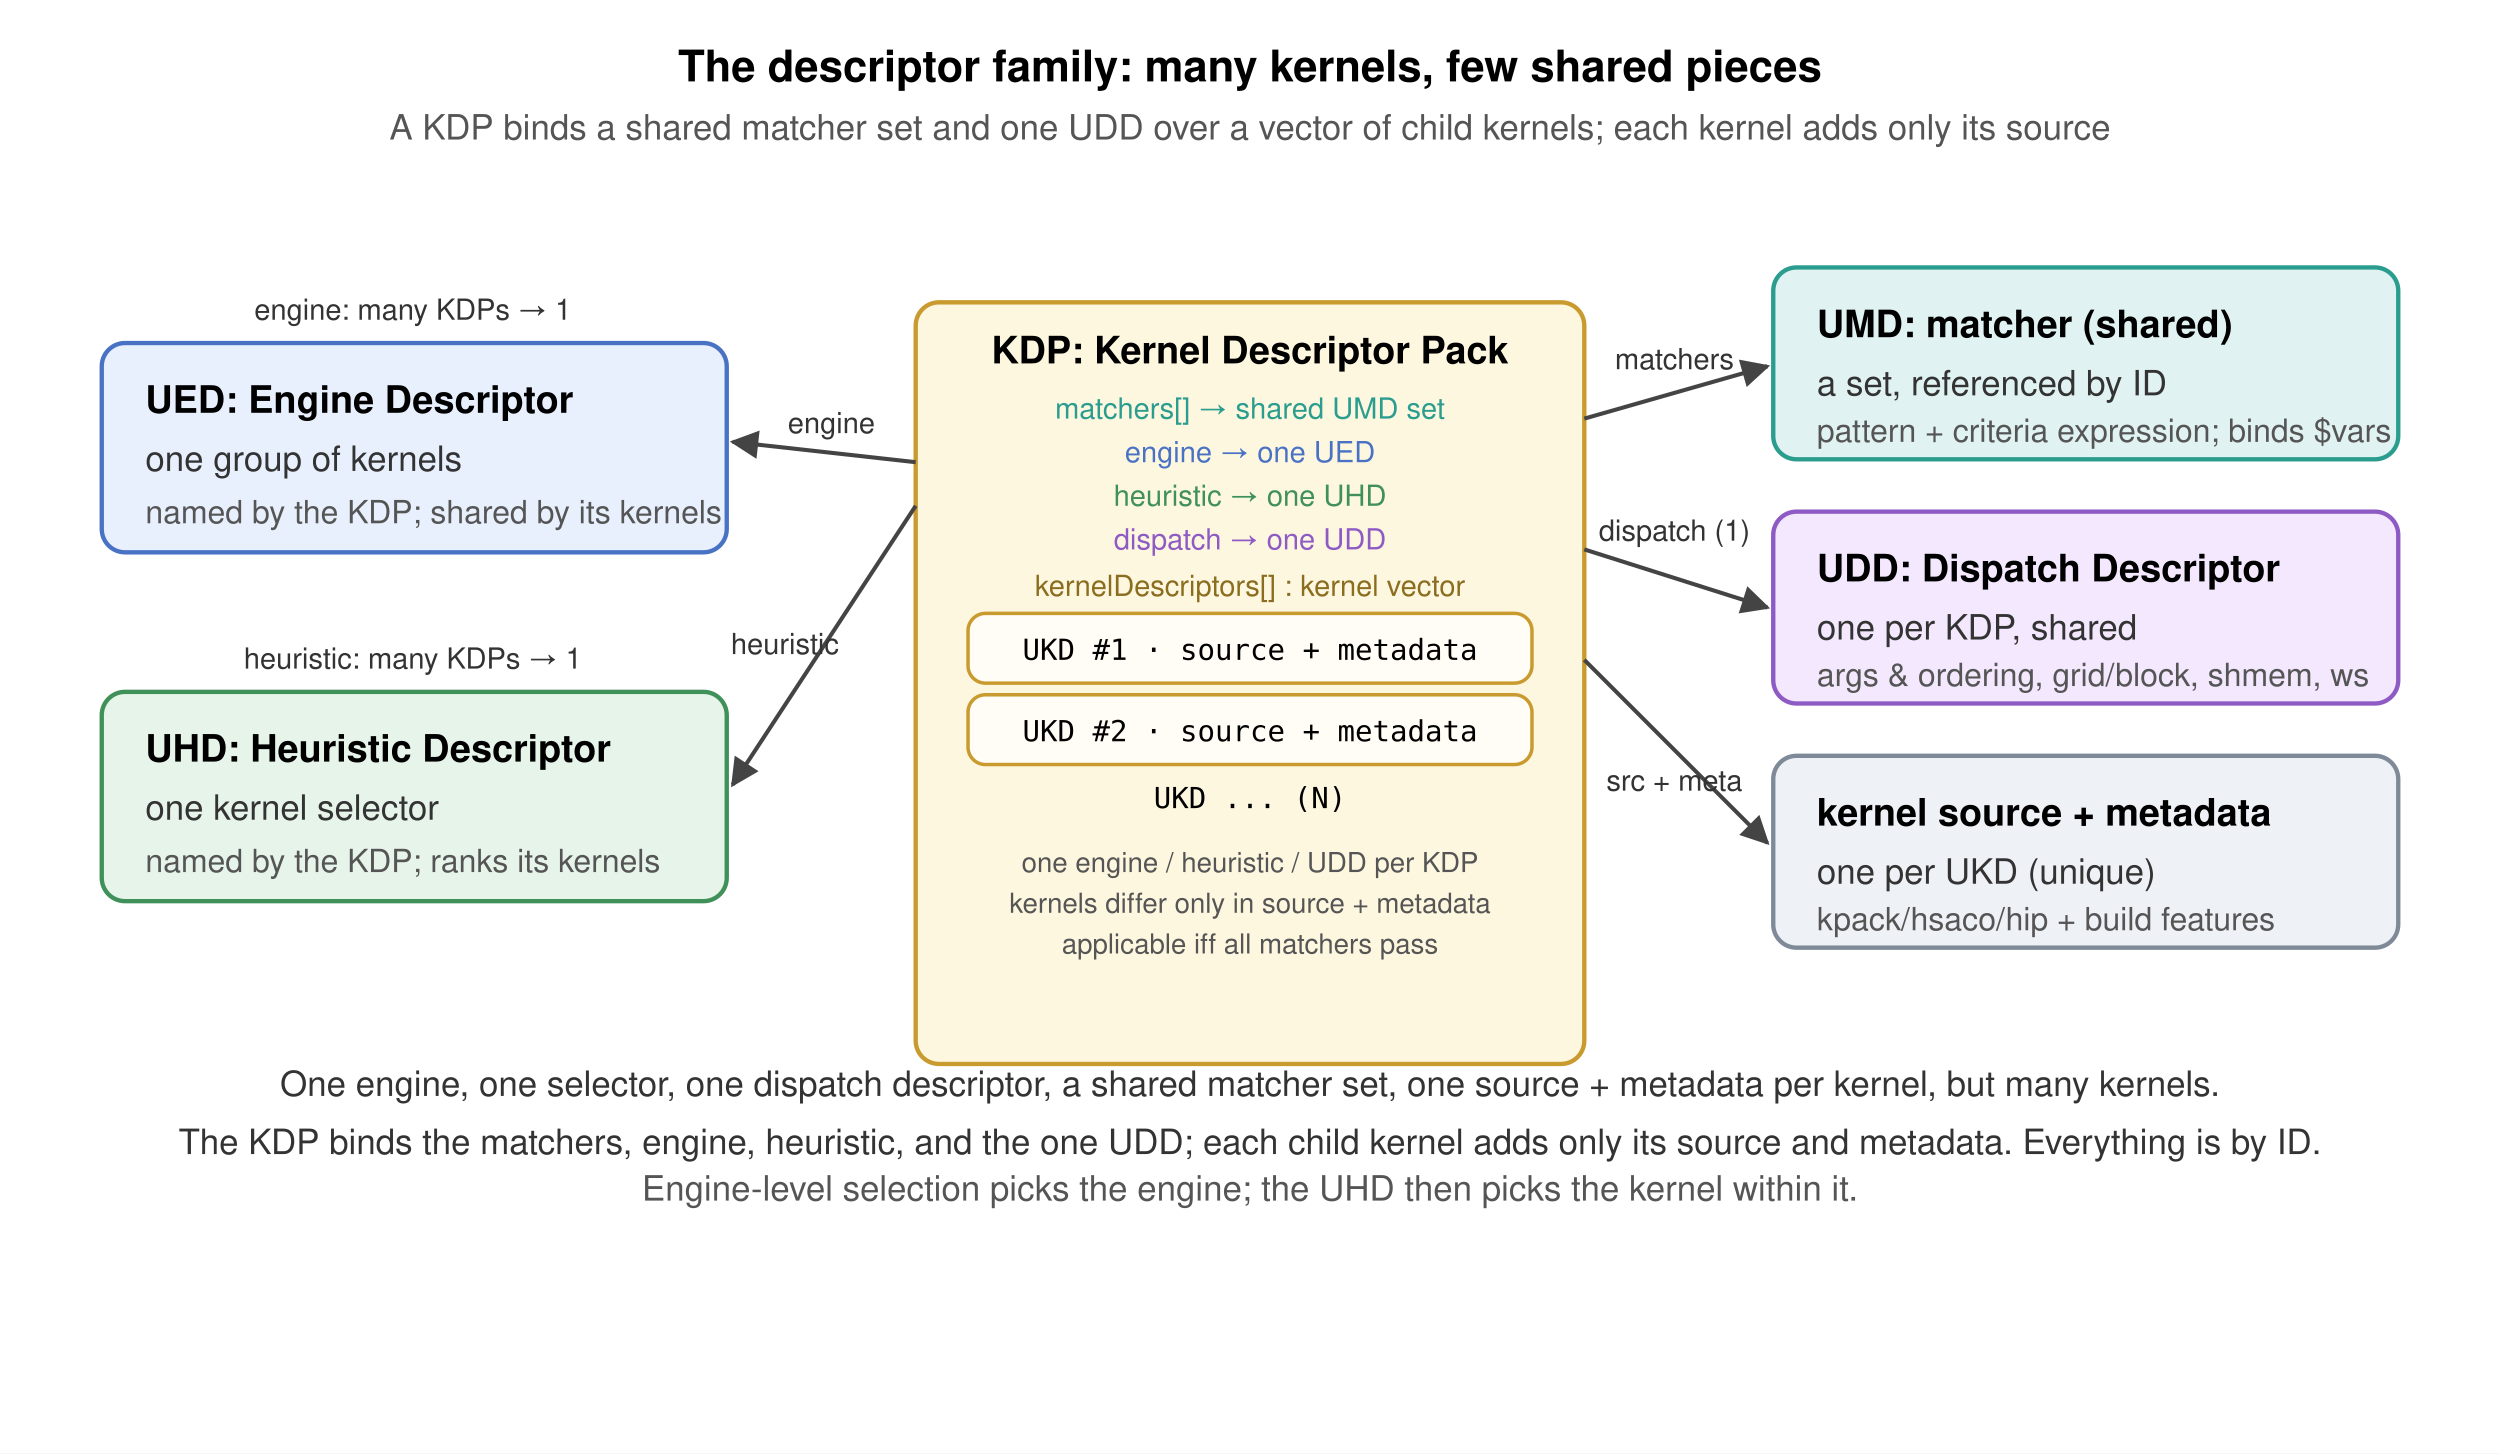
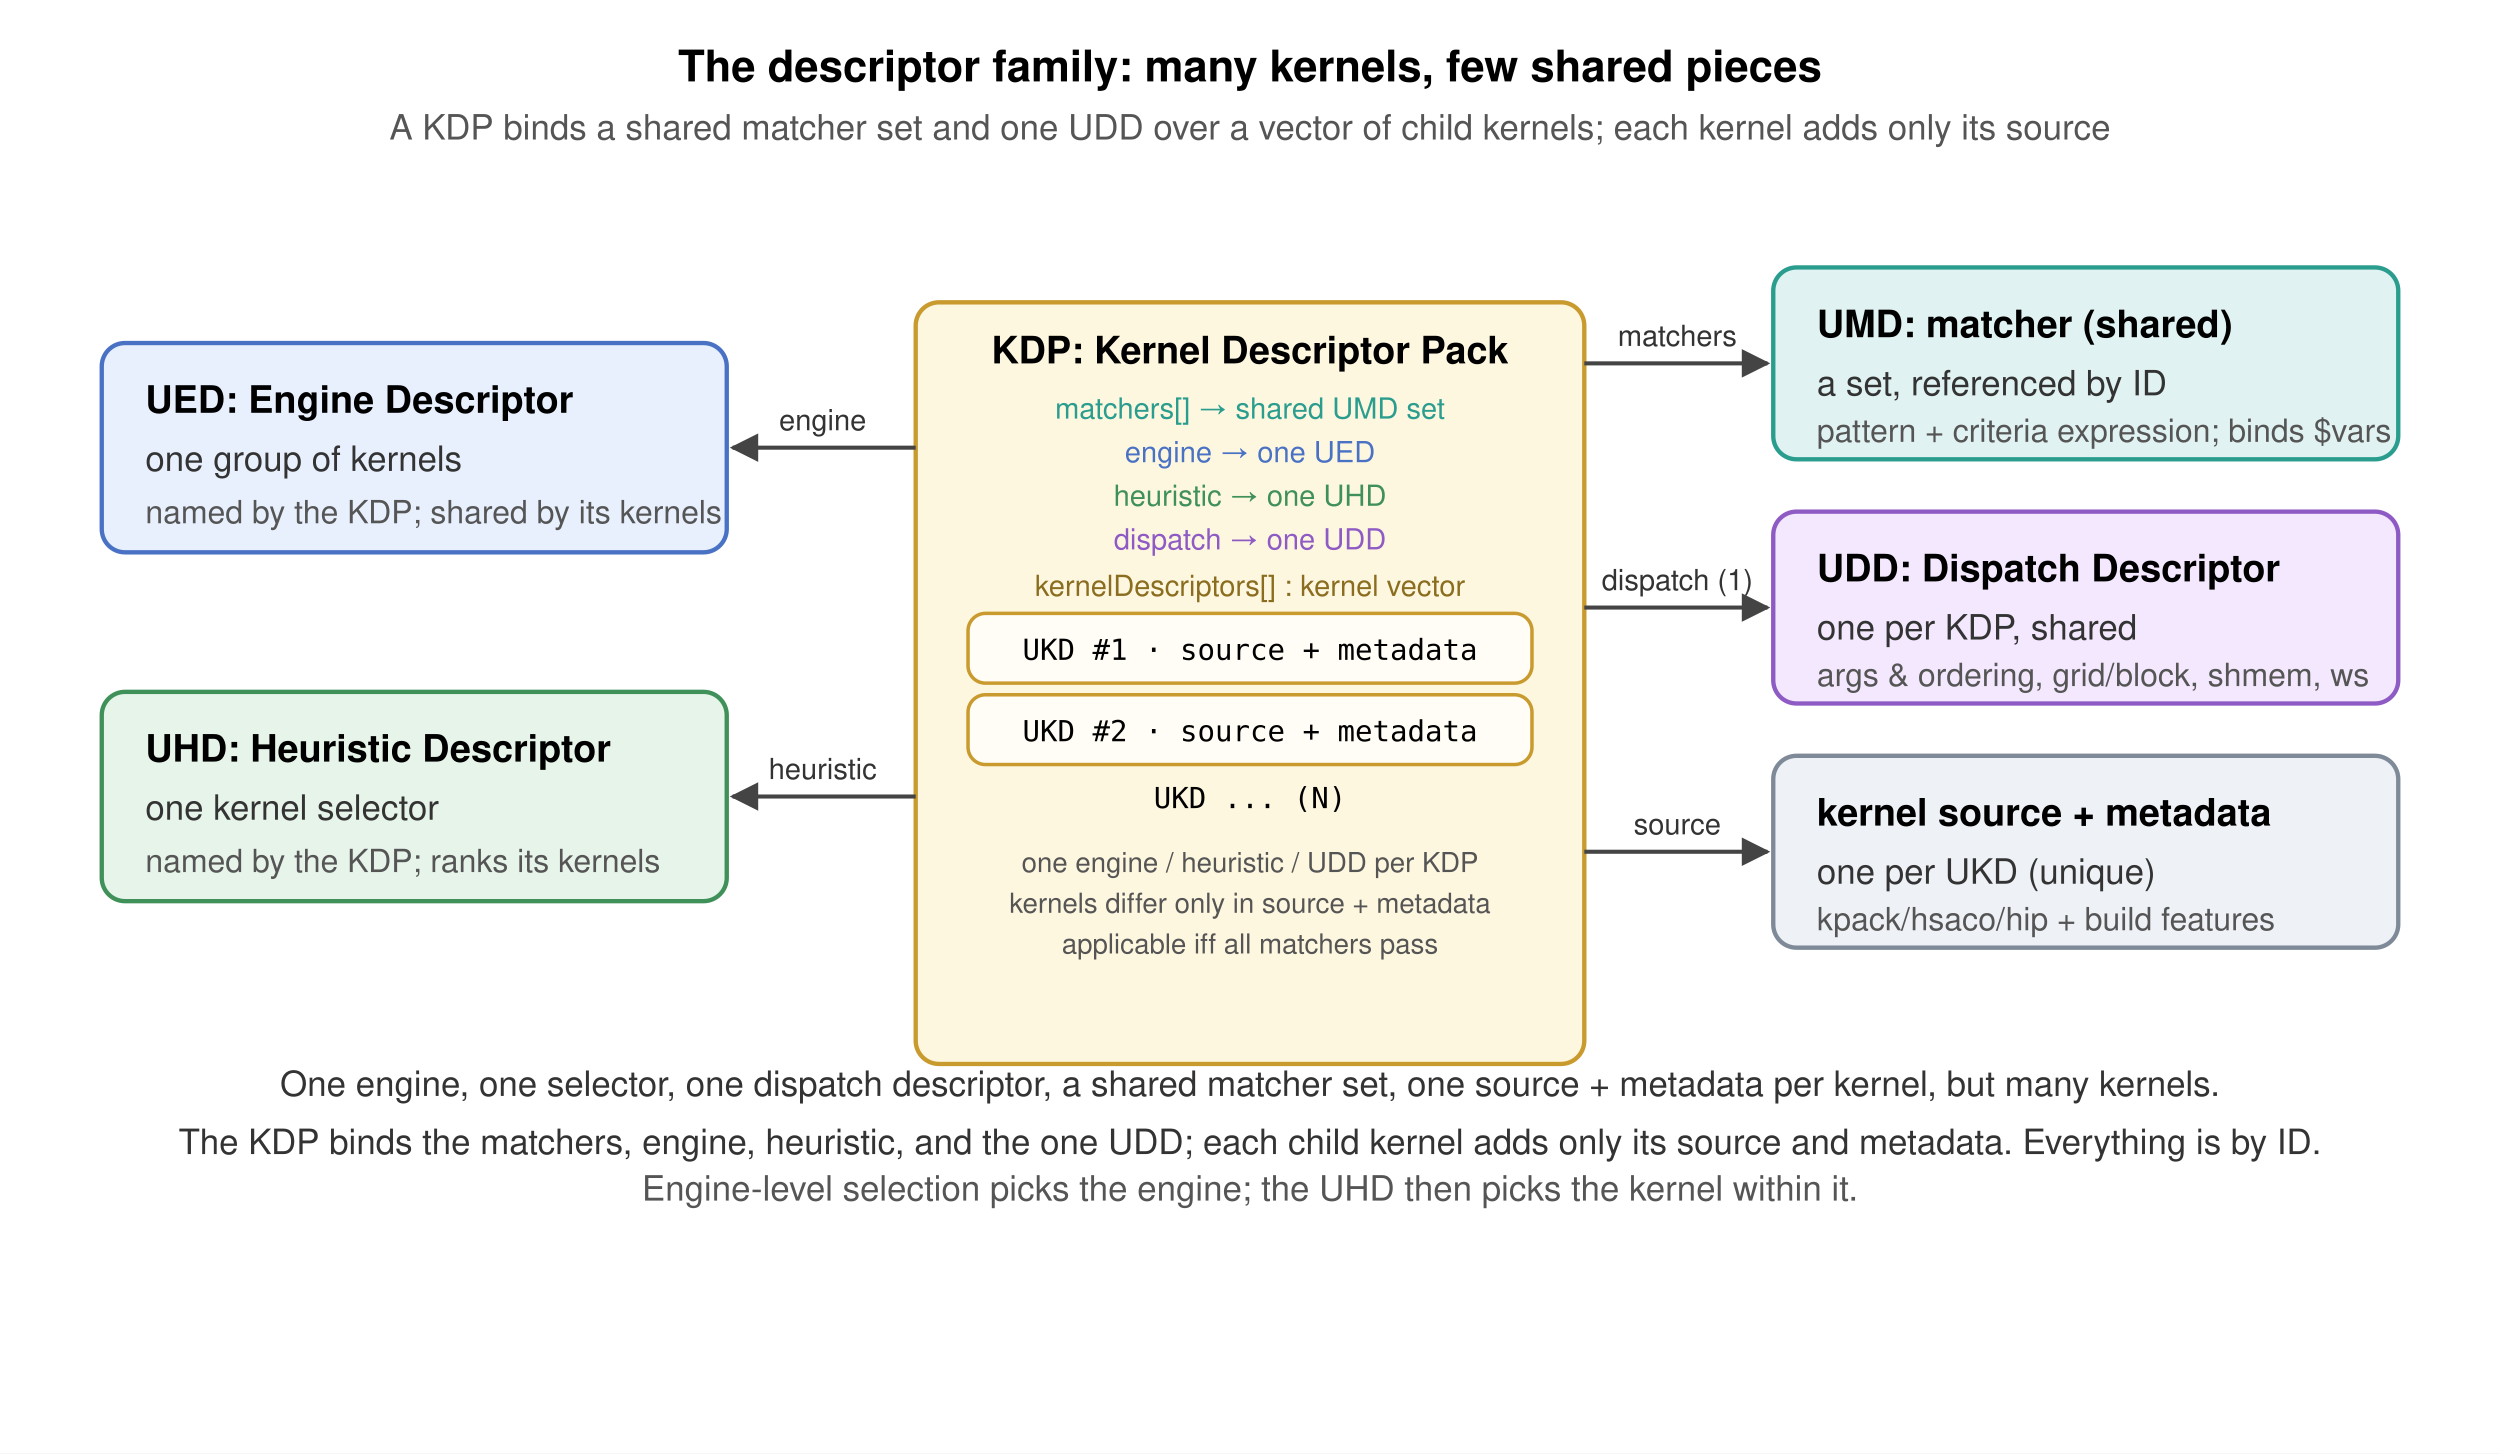
<svg xmlns="http://www.w3.org/2000/svg" viewBox="0 0 860 500" width="860" height="500" font-family="'Segoe UI', Helvetica, Arial, sans-serif" font-size="13">
  <rect x="0" y="0" width="100%" height="100%" fill="#ffffff" />
  <defs>
    <marker id="arrow4" viewBox="0 0 10 10" refX="9" refY="5" markerWidth="7" markerHeight="7" orient="auto-start-reverse">
      <path d="M0 0 L10 5 L0 10 z" fill="#444" />
    </marker>
  </defs>
  <text x="430" y="28" text-anchor="middle" font-weight="600" font-size="15">The descriptor family: many kernels, few shared pieces</text>
  <text x="430" y="48" text-anchor="middle" fill="#555" font-size="12">A KDP binds a shared matcher set and one UDD over a vector of child kernels; each kernel adds only its source</text>
  <rect x="315" y="104" width="230" height="262" rx="8" fill="#fef7e0" stroke="#c99a2e" stroke-width="1.5" />
  <text x="430" y="125" text-anchor="middle" font-weight="600">KDP: Kernel Descriptor Pack</text>
  <text x="430" y="144" text-anchor="middle" font-size="10" fill="#2a9d8f">matchers[] → shared UMD set</text>
  <text x="430" y="159" text-anchor="middle" font-size="10" fill="#4a72c4">engine → one UED</text>
  <text x="430" y="174" text-anchor="middle" font-size="10" fill="#3f9159">heuristic → one UHD</text>
  <text x="430" y="189" text-anchor="middle" font-size="10" fill="#8e5bc4">dispatch → one UDD</text>
  <text x="430" y="205" text-anchor="middle" font-size="10" fill="#8a6d1f">kernelDescriptors[] : kernel vector</text>
  <rect x="333" y="211" width="194" height="24" rx="6" fill="#fffdf5" stroke="#c99a2e" stroke-width="1.2" />
  <text x="430" y="227" text-anchor="middle" font-family="Consolas, monospace" font-size="10">UKD #1 · source + metadata</text>
  <rect x="333" y="239" width="194" height="24" rx="6" fill="#fffdf5" stroke="#c99a2e" stroke-width="1.2" />
  <text x="430" y="255" text-anchor="middle" font-family="Consolas, monospace" font-size="10">UKD #2 · source + metadata</text>
  <text x="430" y="278" text-anchor="middle" font-family="Consolas, monospace" font-size="10">UKD ... (N)</text>
  <text x="430" y="300" text-anchor="middle" font-size="9.5" fill="#555">one engine / heuristic / UDD per KDP</text>
  <text x="430" y="314" text-anchor="middle" font-size="9.5" fill="#555">kernels differ only in source + metadata</text>
  <text x="430" y="328" text-anchor="middle" font-size="9.5" fill="#555">applicable iff all matchers pass</text>
-   <text x="142" y="110" text-anchor="middle" font-size="10" fill="#333">engine: many KDPs → 1</text>
  <rect x="35" y="118" width="215" height="72" rx="8" fill="#e8f0fe" stroke="#4a72c4" stroke-width="1.5" />
  <text x="50" y="142" font-weight="600">UED: Engine Descriptor</text>
  <text x="50" y="162" font-size="12" fill="#333">one group of kernels</text>
  <text x="50" y="180" font-size="11" fill="#555">named by the KDP; shared by its kernels</text>
-   <text x="142" y="230" text-anchor="middle" font-size="10" fill="#333">heuristic: many KDPs → 1</text>
  <rect x="35" y="238" width="215" height="72" rx="8" fill="#e6f4ea" stroke="#3f9159" stroke-width="1.5" />
  <text x="50" y="262" font-weight="600">UHD: Heuristic Descriptor</text>
  <text x="50" y="282" font-size="12" fill="#333">one kernel selector</text>
  <text x="50" y="300" font-size="11" fill="#555">named by the KDP; ranks its kernels</text>
  <rect x="610" y="92" width="215" height="66" rx="8" fill="#e0f2f1" stroke="#2a9d8f" stroke-width="1.5" />
  <text x="625" y="116" font-weight="600">UMD: matcher (shared)</text>
  <text x="625" y="136" font-size="12" fill="#333">a set, referenced by ID</text>
  <text x="625" y="152" font-size="11" fill="#555">pattern + criteria expression; binds $vars</text>
  <rect x="610" y="176" width="215" height="66" rx="8" fill="#f3e8fd" stroke="#8e5bc4" stroke-width="1.5" />
  <text x="625" y="200" font-weight="600">UDD: Dispatch Descriptor</text>
  <text x="625" y="220" font-size="12" fill="#333">one per KDP, shared</text>
  <text x="625" y="236" font-size="11" fill="#555">args &amp; ordering, grid/block, shmem, ws</text>
  <rect x="610" y="260" width="215" height="66" rx="8" fill="#eef1f5" stroke="#7f8a99" stroke-width="1.5" />
  <text x="625" y="284" font-weight="600">kernel source + metadata</text>
  <text x="625" y="304" font-size="12" fill="#333">one per UKD (unique)</text>
  <text x="625" y="320" font-size="11" fill="#555">kpack/hsaco/hip + build features</text>
-   <line x1="315" y1="159" x2="252" y2="152" stroke="#444" stroke-width="1.4" marker-end="url(#arrow4)" />
-   <text x="286" y="149" text-anchor="middle" font-size="10" fill="#333">engine</text>
-   <line x1="315" y1="174" x2="252" y2="270" stroke="#444" stroke-width="1.4" marker-end="url(#arrow4)" />
-   <text x="270" y="225" text-anchor="middle" font-size="10" fill="#333">heuristic</text>
-   <line x1="545" y1="144" x2="608" y2="126" stroke="#444" stroke-width="1.4" marker-end="url(#arrow4)" />
-   <text x="576" y="127" text-anchor="middle" font-size="10" fill="#333">matchers</text>
-   <line x1="545" y1="189" x2="608" y2="209" stroke="#444" stroke-width="1.4" marker-end="url(#arrow4)" />
-   <text x="576" y="186" text-anchor="middle" font-size="10" fill="#333">dispatch (1)</text>
-   <line x1="545" y1="227" x2="608" y2="290" stroke="#444" stroke-width="1.4" marker-end="url(#arrow4)" />
-   <text x="576" y="272" text-anchor="middle" font-size="10" fill="#333">src + meta</text>
+   <text x="283" y="148" text-anchor="middle" font-size="10" fill="#333">engine</text>
+   <line x1="315" y1="154" x2="252" y2="154" stroke="#444" stroke-width="1.4" marker-end="url(#arrow4)" />
+   <text x="283" y="268" text-anchor="middle" font-size="10" fill="#333">heuristic</text>
+   <line x1="315" y1="274" x2="252" y2="274" stroke="#444" stroke-width="1.4" marker-end="url(#arrow4)" />
+   <text x="577" y="119" text-anchor="middle" font-size="10" fill="#333">matchers</text>
+   <line x1="545" y1="125" x2="608" y2="125" stroke="#444" stroke-width="1.4" marker-end="url(#arrow4)" />
+   <text x="577" y="203" text-anchor="middle" font-size="10" fill="#333">dispatch (1)</text>
+   <line x1="545" y1="209" x2="608" y2="209" stroke="#444" stroke-width="1.4" marker-end="url(#arrow4)" />
+   <text x="577" y="287" text-anchor="middle" font-size="10" fill="#333">source</text>
+   <line x1="545" y1="293" x2="608" y2="293" stroke="#444" stroke-width="1.4" marker-end="url(#arrow4)" />
  <text x="430" y="377" text-anchor="middle" font-size="12" fill="#333">One engine, one selector, one dispatch descriptor, a shared matcher set, one source + metadata per kernel, but many kernels.</text>
  <text x="430" y="397" text-anchor="middle" font-size="12" fill="#333">The KDP binds the matchers, engine, heuristic, and the one UDD; each child kernel adds only its source and metadata. Everything is by ID.</text>
  <text x="430" y="413" text-anchor="middle" font-size="12" fill="#555">Engine-level selection picks the engine; the UHD then picks the kernel within it.</text>
</svg>
